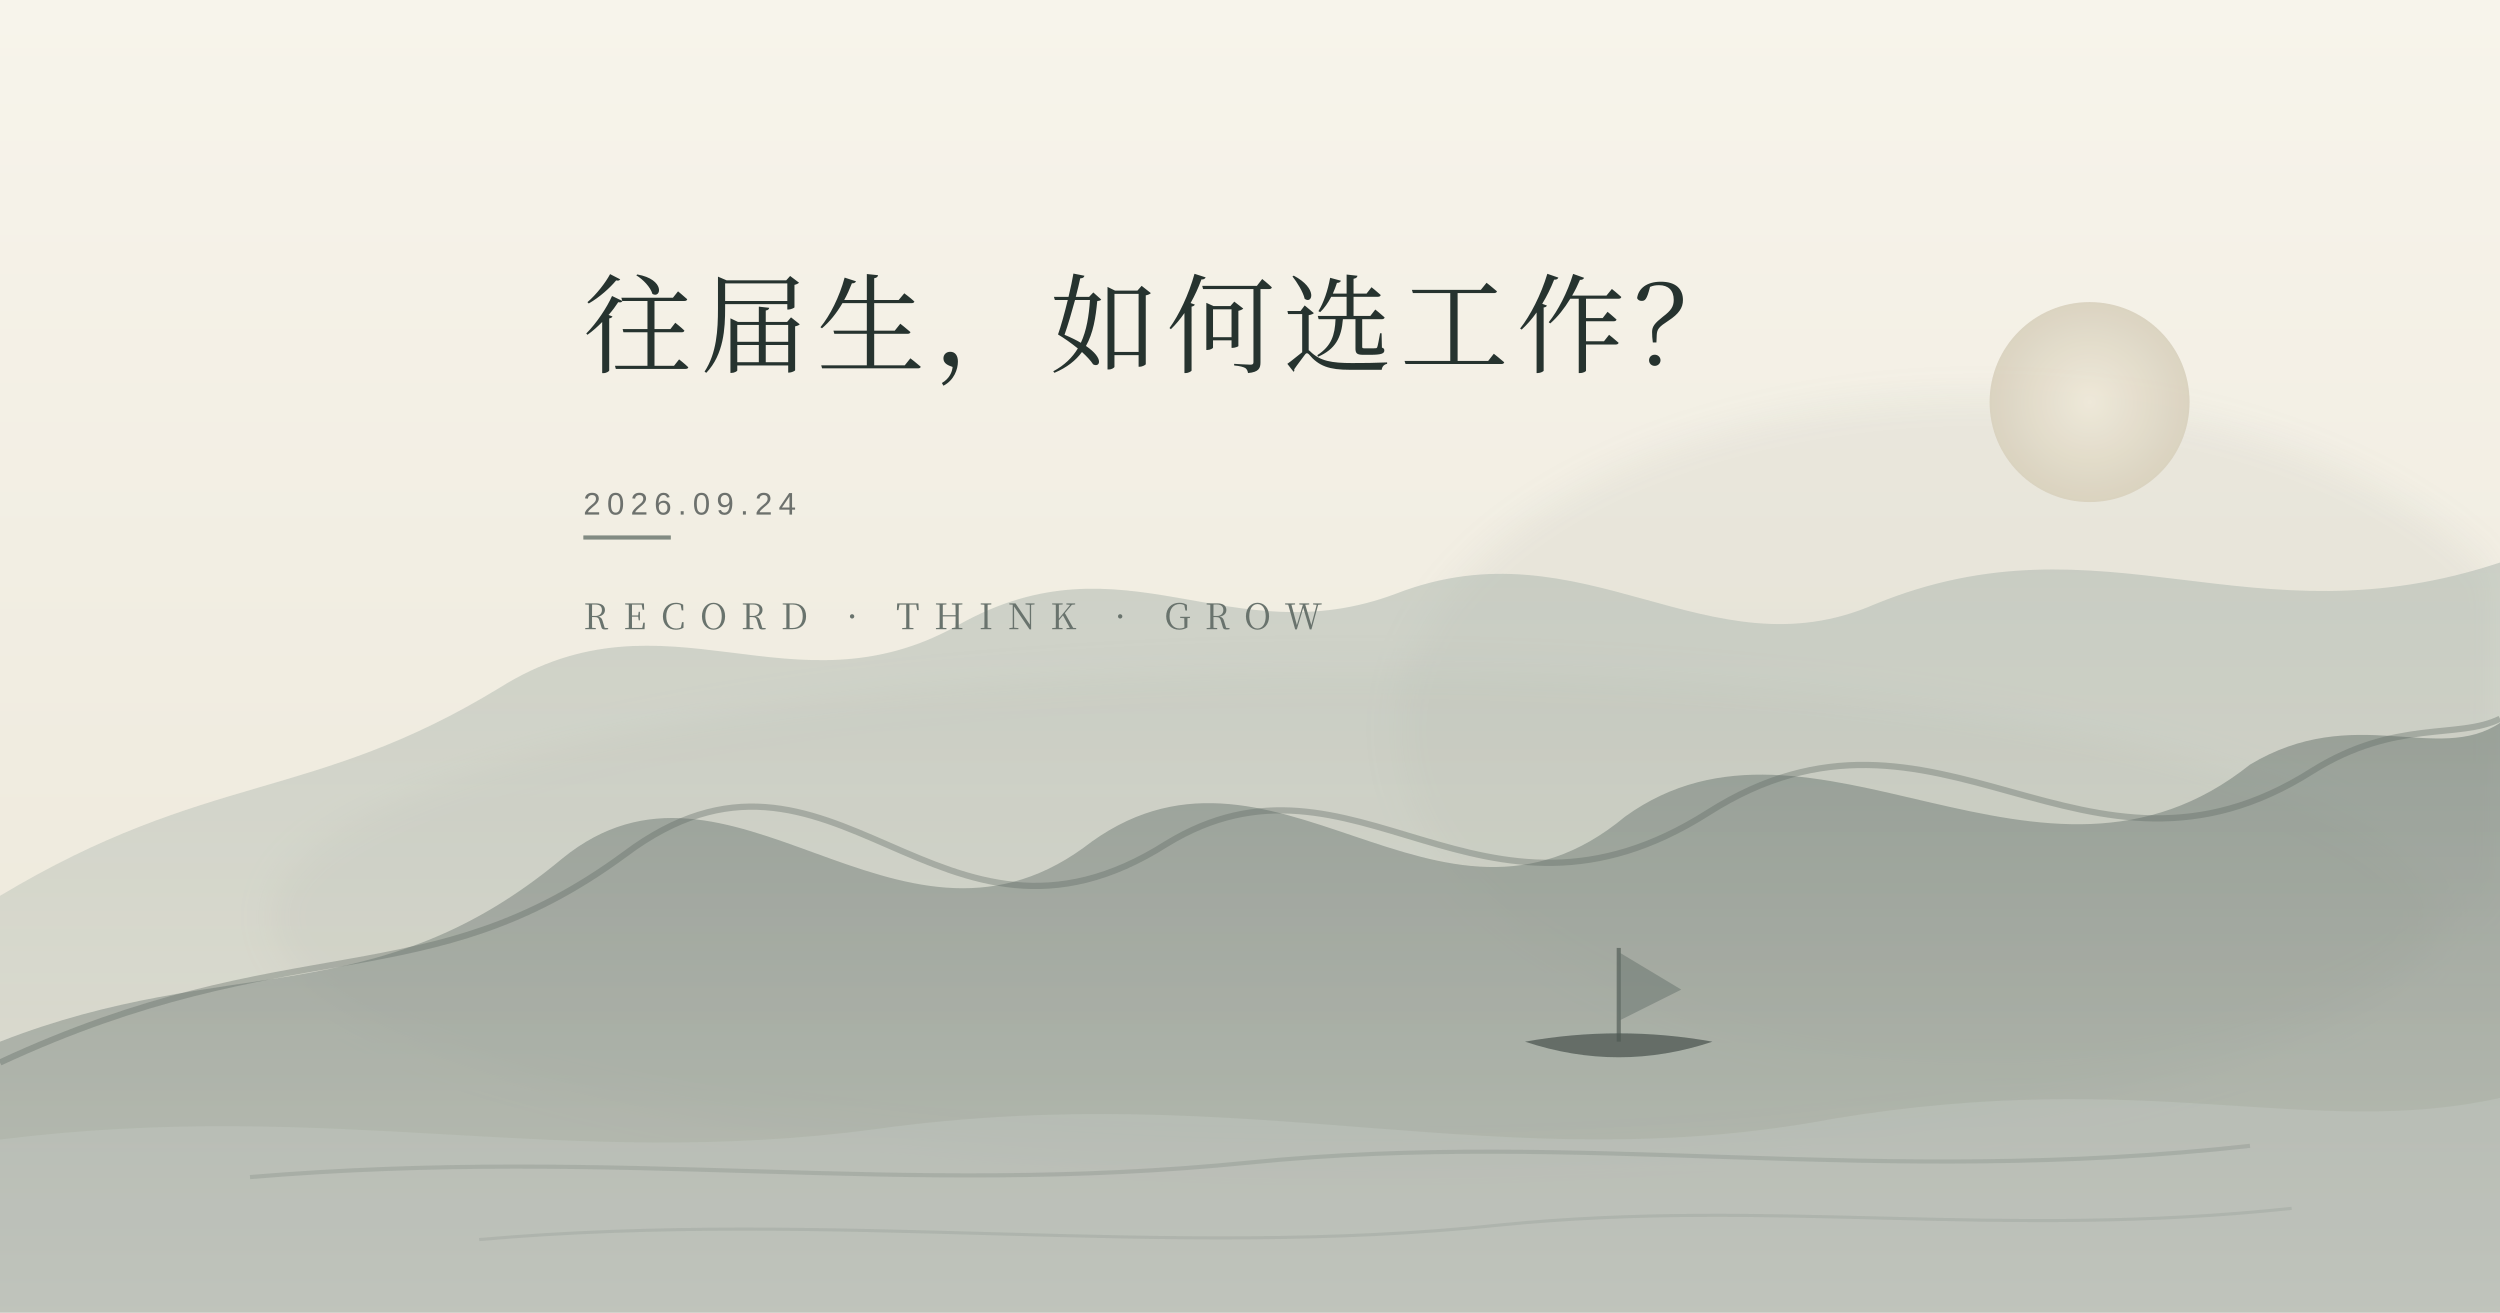
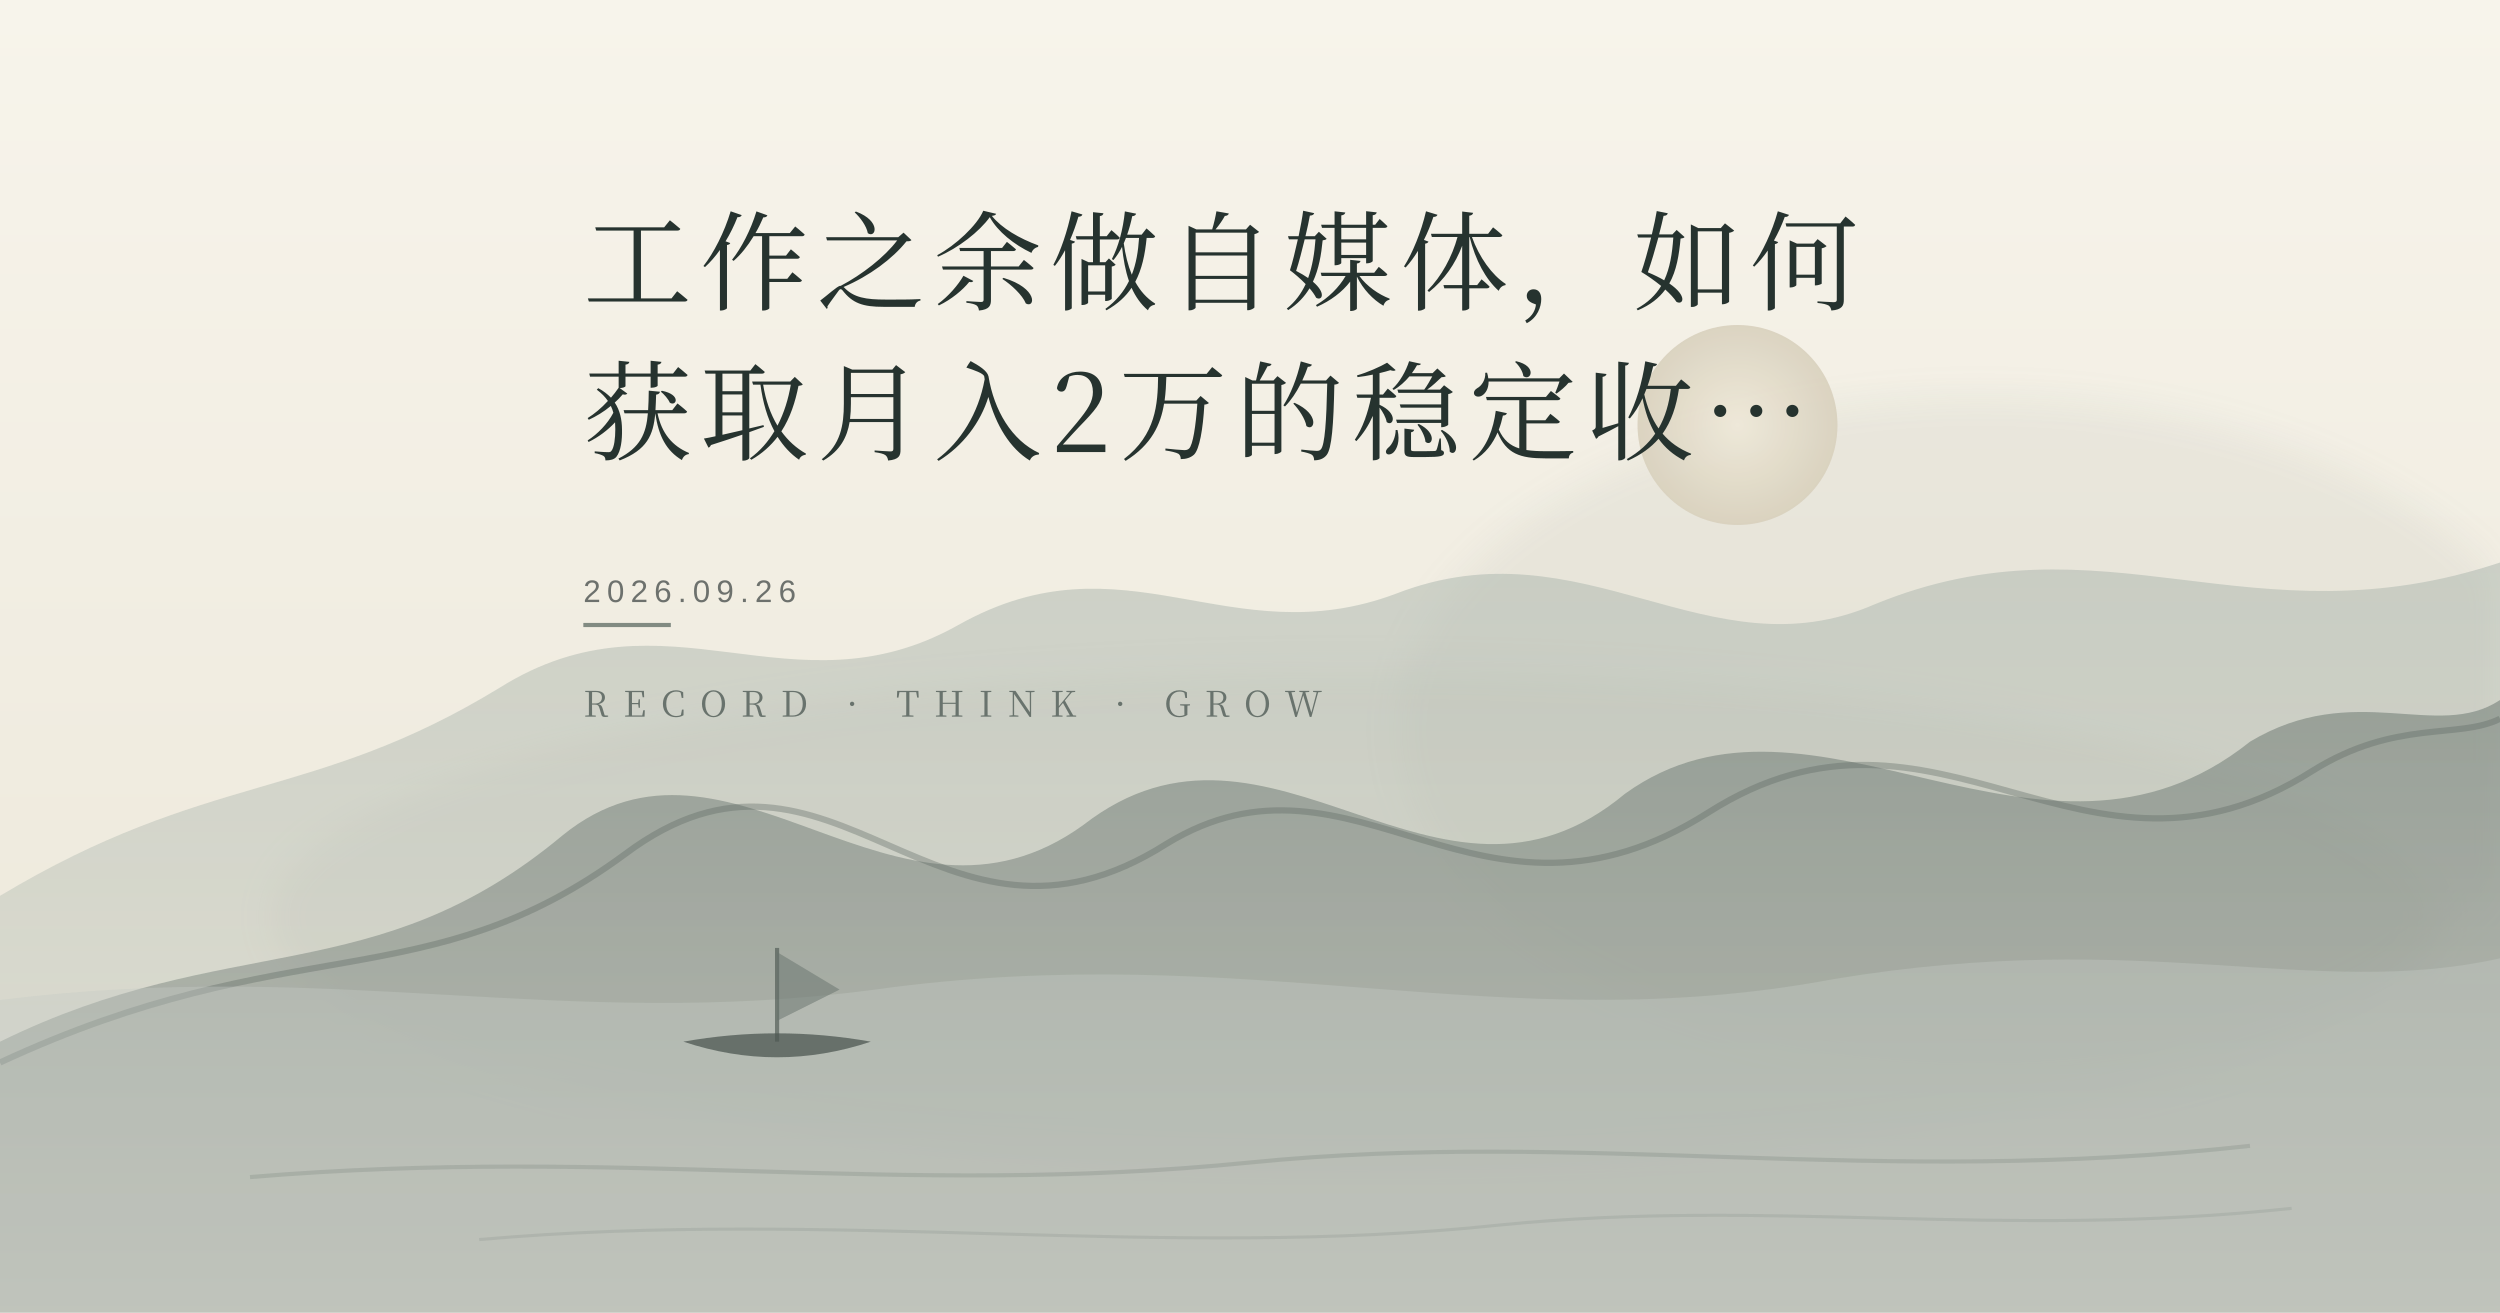
<svg xmlns="http://www.w3.org/2000/svg" width="1200" height="630" viewBox="0 0 1200 630">
  <defs>
    <linearGradient id="paper" x1="0" y1="0" x2="0" y2="1">
      <stop offset="0%" stop-color="#f7f4eb" />
      <stop offset="100%" stop-color="#ebe6d8" />
    </linearGradient>
    <linearGradient id="farMountain" x1="0" y1="0" x2="0" y2="1">
      <stop offset="0%" stop-color="#aeb8b0" />
      <stop offset="100%" stop-color="#d8d8cc" />
    </linearGradient>
    <linearGradient id="nearMountain" x1="0" y1="0" x2="0" y2="1">
      <stop offset="0%" stop-color="#69756f" />
      <stop offset="100%" stop-color="#9ba39b" />
    </linearGradient>
    <filter id="inkBlur">
      <feGaussianBlur stdDeviation="8" />
    </filter>
    <radialGradient id="moon">
      <stop offset="0%" stop-color="#eee8d8" />
      <stop offset="100%" stop-color="#d8d0bd" />
    </radialGradient>
    <style>

      .title {

        font-family:
          "Noto Serif CJK SC",
          "Source Han Serif SC",
          "Songti SC",
          "STSong",
          serif;

        font-size:
          52px;

        font-weight:
          500;

        letter-spacing:
          4px;

        fill:
          #26332f;
      }


      .subtitle {

        font-family:
          "Noto Serif CJK SC",
          "Source Han Serif SC",
          "Songti SC",
          "STSong",
          serif;

        font-size:
          17px;

        letter-spacing:
          7px;

        fill:
          #69736d;
      }


      .date {

        font-family:
          "Helvetica Neue",
          Arial,
          sans-serif;

        font-size:
          15px;

        letter-spacing:
          3px;

        fill:
          #6d716d;
      }

    </style>
  </defs>
  <rect x="0" y="0" width="1200" height="630" fill="url(#paper)" />
  <ellipse cx="650" cy="440" rx="520" ry="120" fill="#89958c" opacity="0.12" filter="url(#inkBlur)" />
  <ellipse cx="950" cy="350" rx="280" ry="160" fill="#738078" opacity="0.08" filter="url(#inkBlur)" />
-   <circle cx="1003" cy="193" r="48" fill="url(#moon)" opacity="0.9" />
+   <circle cx="834" cy="204" r="48" fill="url(#moon)" opacity="0.9" />
  <path d="       M0 430        C100 370         150 385         240 330        C320 280         380 345         460 300        C540 255         590 315         670 285        C760 250         820 325         900 290        C1010 245         1080 310         1200 270        L1200 630       L0 630       Z     " fill="url(#farMountain)" opacity="0.55" />
-   <path d="       M0 500        C110 457         180 487         270 412        C350 347         430 472         520 407        C610 337         690 467         780 392        C870 327         980 447         1080 367        C1130 337         1170 367         1200 347        L1200 630       L0 630       Z     " fill="url(#nearMountain)" opacity="0.52" />
+   <path d="       M0 500        C110 446         180 476         270 401        C350 336         430 461         520 396        C610 326         690 456         780 381        C870 316         980 436         1080 356        C1130 326         1170 356         1200 336        L1200 630       L0 630       Z     " fill="url(#nearMountain)" opacity="0.52" />
  <path d="       M0 510        C140 445         205 480         300 410        C400 335         450 475         560 405        C650 350         710 460         820 390        C930 320         1000 440         1110 370        C1150 345         1180 355         1200 345     " fill="none" stroke="#59645e" stroke-width="3" opacity="0.35" />
-   <path d="       M0 547        C160 527         270 562         420 542        C600 517         720 567         880 537        C1030 512         1110 547         1200 527        L1200 630       L0 630       Z     " fill="#c4cbc4" opacity="0.38" />
+   <path d="       M0 480        C160 460         270 495         420 475        C600 450         720 500         880 470        C1030 445         1110 480         1200 460        L1200 630       L0 630       Z     " fill="#c4cbc4" opacity="0.38" />
  <path d="       M120 565        C300 550         430 575         600 558        C760 542         900 570         1080 550     " fill="none" stroke="#77827b" stroke-width="2" opacity="0.28" />
  <path d="       M230 595        C400 580         560 605         720 588        C850 575         960 595         1100 580     " fill="none" stroke="#77827b" stroke-width="1.5" opacity="0.20" />
-   <text x="280" y="175" class="title">往届生，如何选工作？</text>
-   <rect x="280" y="257" width="42" height="2" fill="#52615a" opacity="0.7" />
-   <text x="280" y="302" class="subtitle">RECORD · THINK · GROW</text>
-   <text x="280" y="247" class="date">2026.09.24</text>
-   <path d="       M732 500        Q777 492         822 500        Q777 515         732 500        Z     " fill="#4d5752" opacity="0.75" />
-   <line x1="777" y1="500" x2="777" y2="455" stroke="#4d5752" stroke-width="2" opacity="0.65" />
-   <path d="       M777 457       L777 490       L807 475       Z     " fill="#66716b" opacity="0.5" />
+   <text x="280" y="145" class="title">工作之余做自媒体，如何</text>
+   <text x="280" y="217" class="title">获取月入2万的稳定收…</text>
+   <rect x="280" y="299" width="42" height="2" fill="#52615a" opacity="0.7" />
+   <text x="280" y="344" class="subtitle">RECORD · THINK · GROW</text>
+   <text x="280" y="289" class="date">2026.09.26</text>
+   <path d="       M328 500        Q373 492         418 500        Q373 515         328 500        Z     " fill="#4d5752" opacity="0.75" />
+   <line x1="373" y1="500" x2="373" y2="455" stroke="#4d5752" stroke-width="2" opacity="0.65" />
+   <path d="       M373 457       L373 490       L403 475       Z     " fill="#66716b" opacity="0.5" />
</svg>
